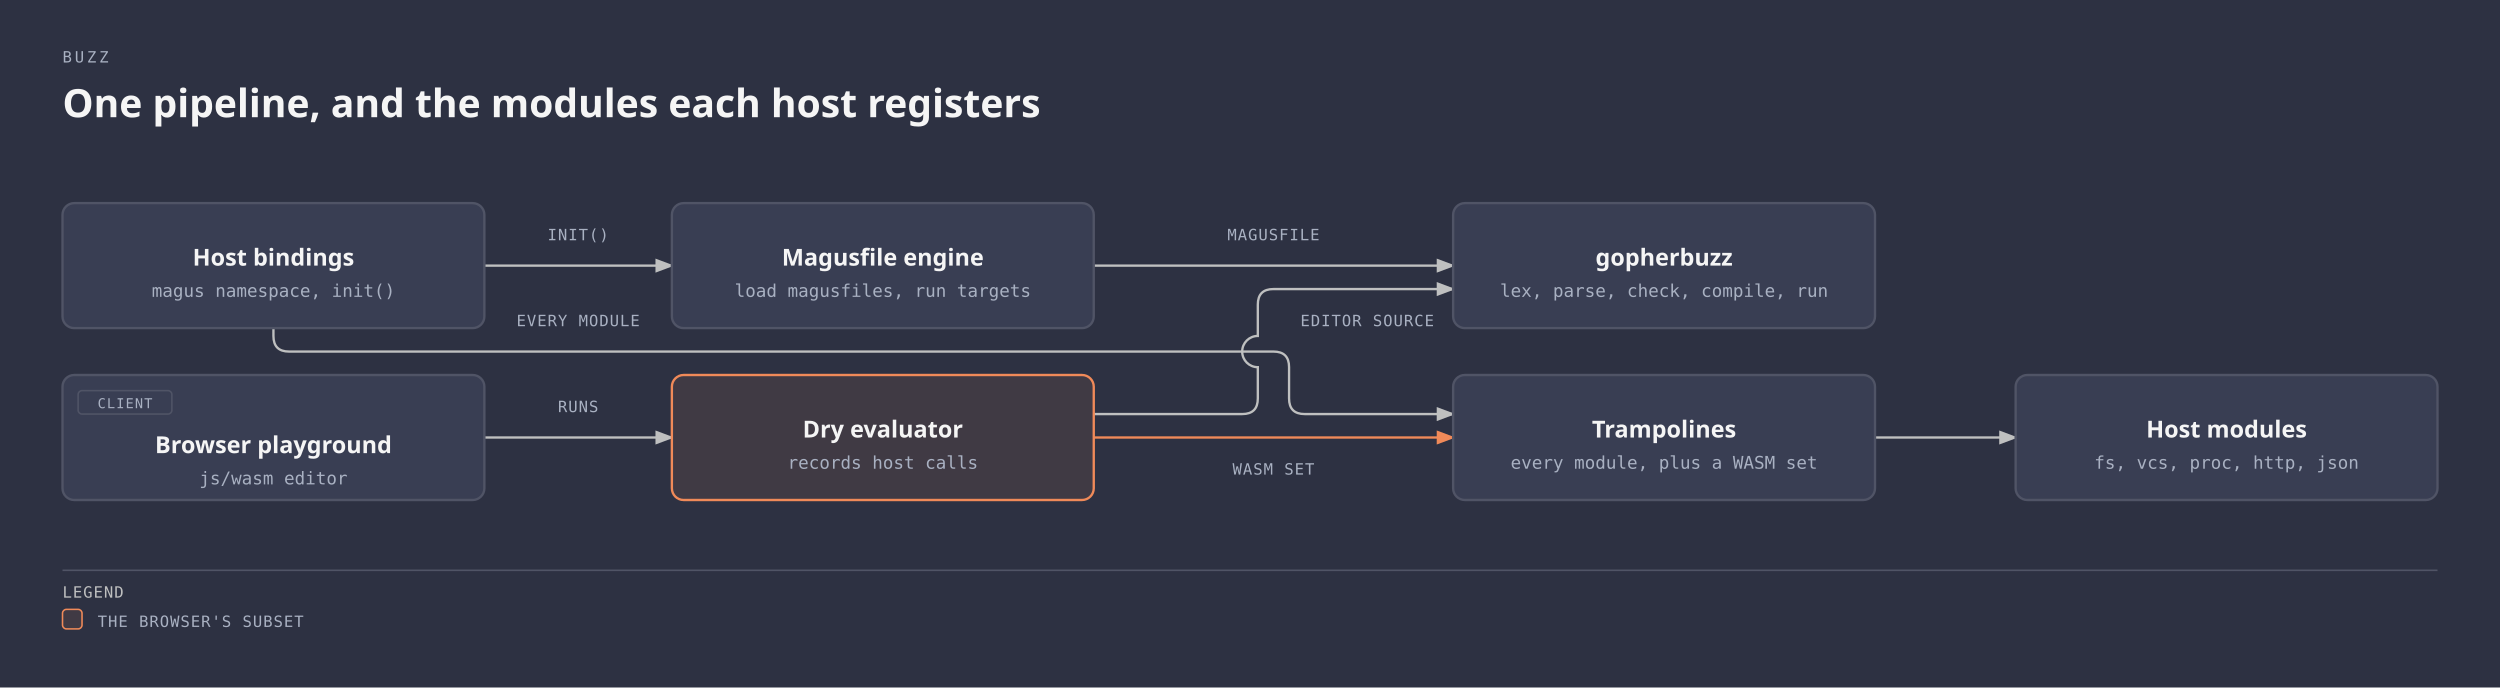
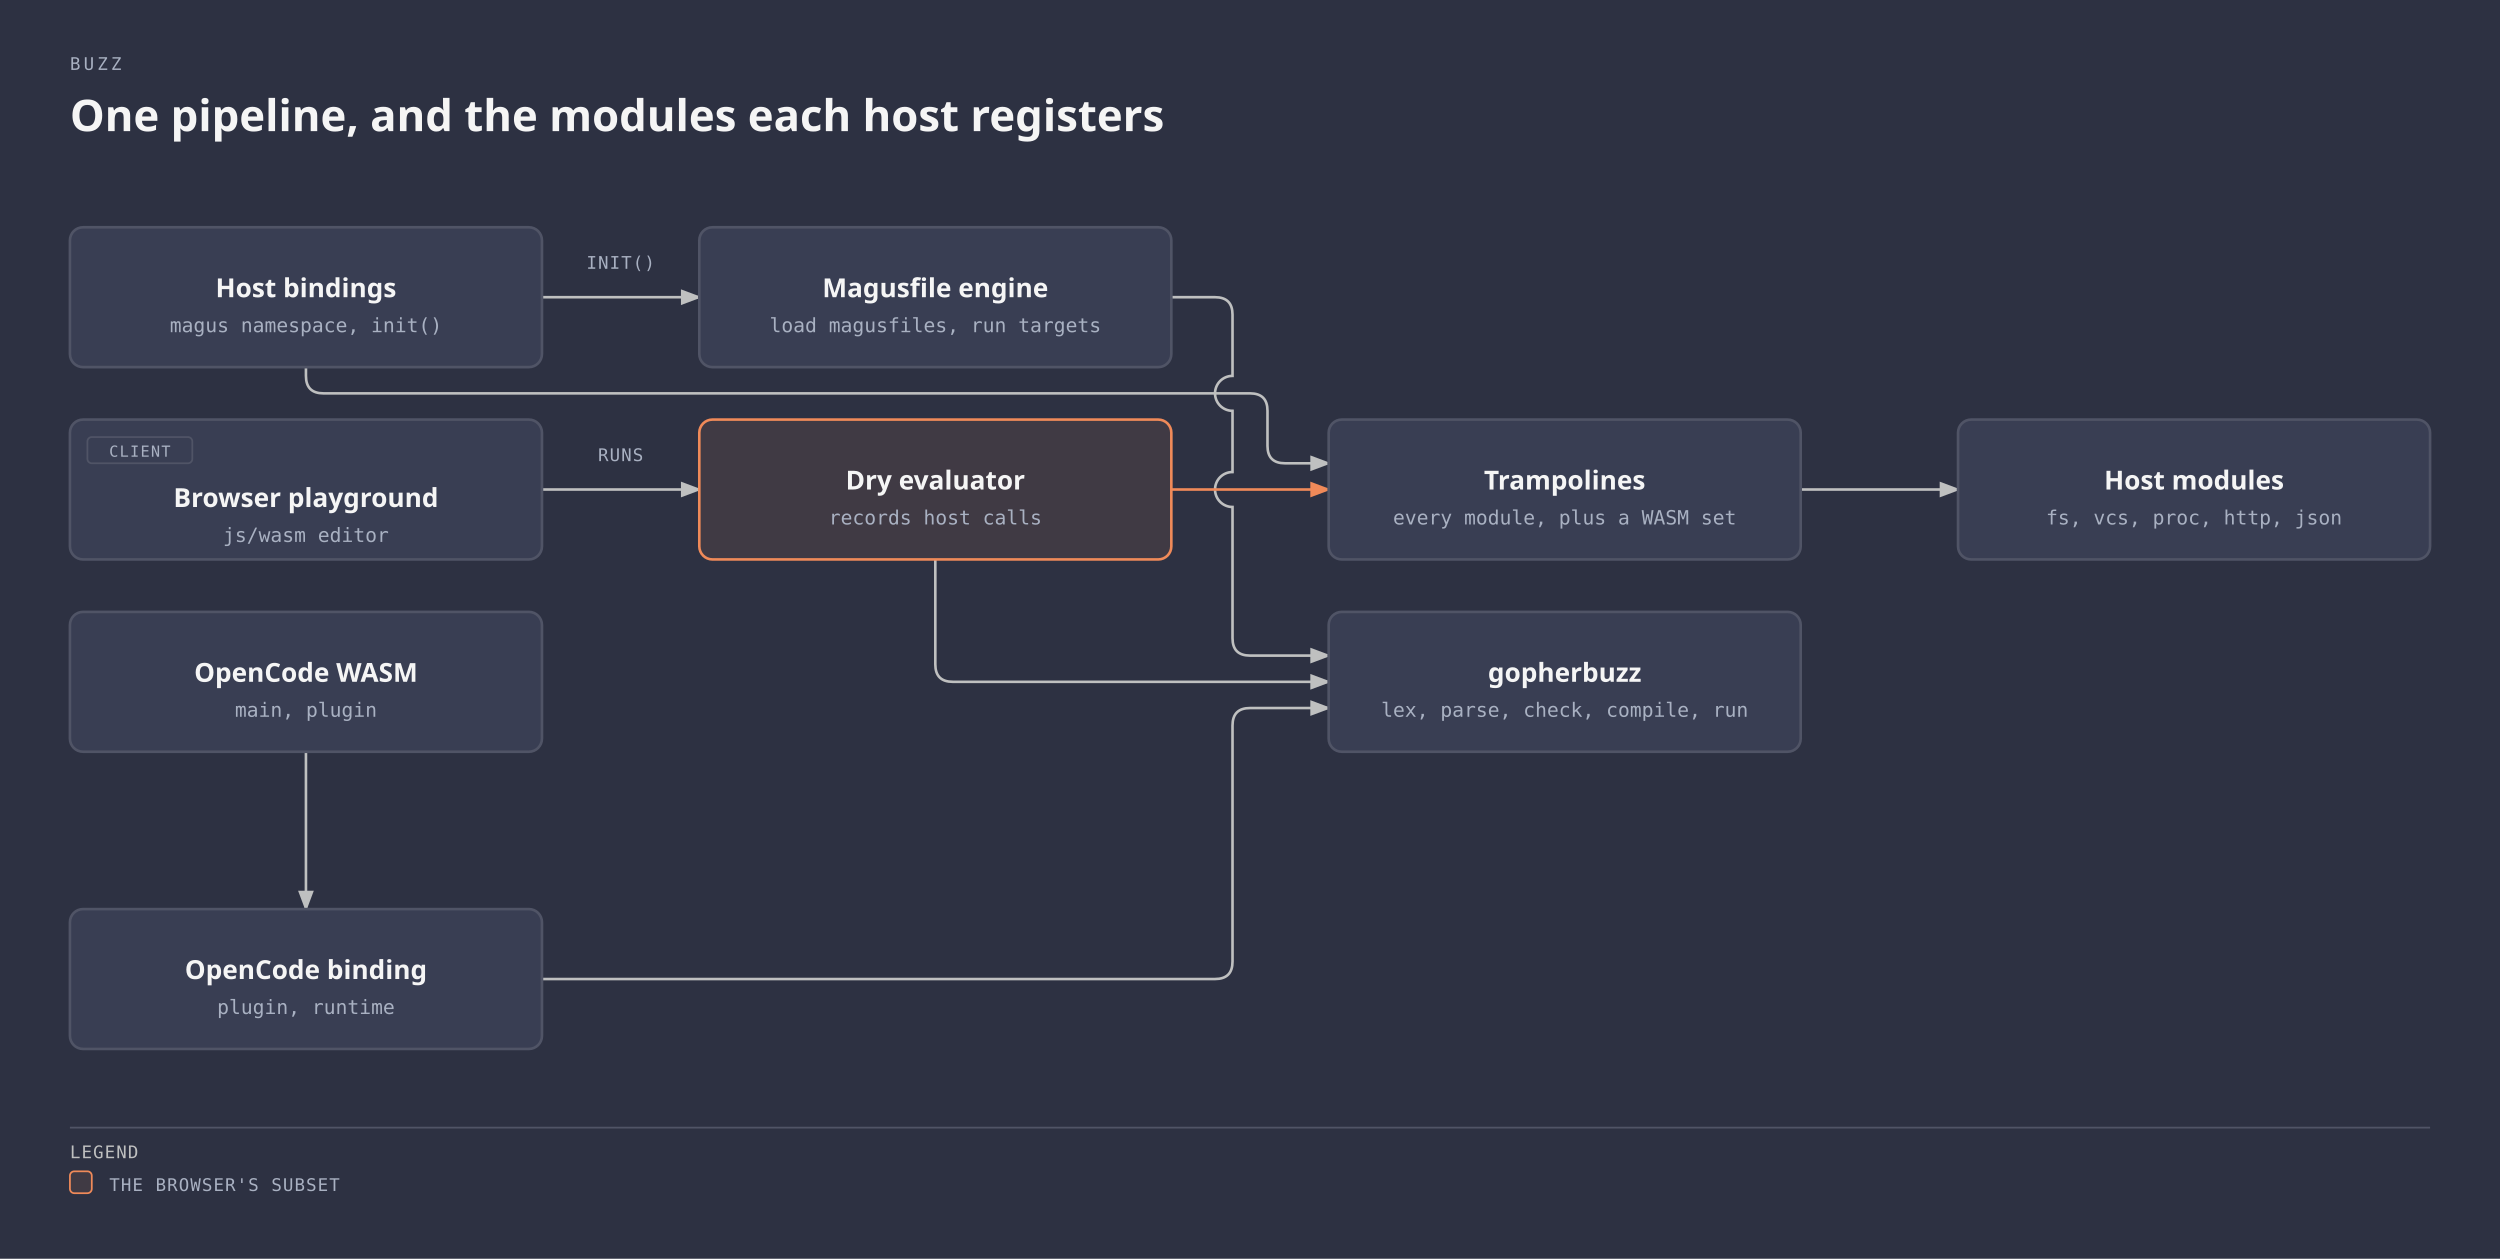
- <svg xmlns="http://www.w3.org/2000/svg" viewBox="0 0 1280 352" width="1280" height="352" role="img" aria-labelledby="buzz-engine-title buzz-engine-desc" class="magus-diagram">
+ <svg xmlns="http://www.w3.org/2000/svg" viewBox="0 0 1144 576" width="1144" height="576" role="img" aria-labelledby="buzz-engine-title buzz-engine-desc" class="magus-diagram">
  <defs>
    <marker id="buzz-engine-arrow-default" markerWidth="8" markerHeight="6" refX="7" refY="3" orient="auto">
      <polygon points="0 0, 8 3, 0 6" fill="#bfc0c0" />
    </marker>
    <marker id="buzz-engine-arrow-accent" markerWidth="8" markerHeight="6" refX="7" refY="3" orient="auto">
      <polygon points="0 0, 8 3, 0 6" fill="#f08a59" />
    </marker>
    <marker id="buzz-engine-arrow-link" markerWidth="8" markerHeight="6" refX="7" refY="3" orient="auto">
      <polygon points="0 0, 8 3, 0 6" fill="#6a95d8" />
    </marker>
  </defs>
  <rect width="100%" height="100%" fill="#2d3142" />
  <text x="32" y="32" fill="#a9b1c2" font-family="monospace" font-size="8" style="font-variant-ligatures:none" letter-spacing="0.18em">BUZZ</text>
  <text x="32" y="60" fill="#f5f5f5" font-family="sans-serif" font-size="20" font-weight="600">One pipeline, and the modules each host registers</text>
  <g transform="translate(0,40)">
-     <path data-edge="internal/interp/bindings-&gt;internal/interp" id="buzz-engine-edge-internal_2finterp_2fbindings-internal_2finterp" d="M 248 96 L 344 96" fill="none" stroke="#bfc0c0" stroke-width="1.2" marker-end="url(#buzz-engine-arrow-default)" />
-     <path data-edge="internal/interp/bindings-&gt;internal/interp/bindings/gen" id="buzz-engine-edge-internal_2finterp_2fbindings-internal_2finterp_2fbindings_2fgen" d="M 140 128 L 140 132 Q 140 140 148 140 L 652 140 Q 660 140 660 148 L 660 164 Q 660 172 668 172 L 744 172" fill="none" stroke="#bfc0c0" stroke-width="1.2" marker-end="url(#buzz-engine-arrow-default)" />
-     <path data-edge="internal/interp-&gt;group:gopherbuzz" id="buzz-engine-edge-internal_2finterp-group_3agopherbuzz" d="M 560 96 L 744 96" fill="none" stroke="#bfc0c0" stroke-width="1.2" marker-end="url(#buzz-engine-arrow-default)" />
-     <path data-edge="internal/interp/bindings/gen-&gt;std" id="buzz-engine-edge-internal_2finterp_2fbindings_2fgen-std" d="M 960 184 L 1032 184" fill="none" stroke="#bfc0c0" stroke-width="1.2" marker-end="url(#buzz-engine-arrow-default)" />
-     <path data-edge="external:Browser playground-&gt;internal/dry" id="buzz-engine-edge-external_3aBrowser_20playground-internal_2fdry" d="M 248 184 L 344 184" fill="none" stroke="#bfc0c0" stroke-width="1.2" marker-end="url(#buzz-engine-arrow-default)" />
-     <path data-edge="internal/dry-&gt;group:gopherbuzz" id="buzz-engine-edge-internal_2fdry-group_3agopherbuzz" d="M 560 172 L 636 172 Q 644 172 644 164 L 644 148 A 8 8 0 0 1 644 132 L 644 116 Q 644 108 652 108 L 744 108" fill="none" stroke="#bfc0c0" stroke-width="1.2" marker-end="url(#buzz-engine-arrow-default)" />
-     <path data-edge="internal/dry-&gt;internal/interp/bindings/gen" id="buzz-engine-edge-internal_2fdry-internal_2finterp_2fbindings_2fgen" d="M 560 184 L 744 184" fill="none" stroke="#f08a59" stroke-width="1.2" marker-end="url(#buzz-engine-arrow-accent)" />
-     <rect x="276" y="74" width="40" height="12" rx="2" fill="#2d3142" />
-     <text x="296" y="83" fill="#a9b1c2" font-family="monospace" font-size="8" style="font-variant-ligatures:none" text-anchor="middle" letter-spacing="0.06em">INIT()</text>
-     <rect x="260" y="118" width="72" height="12" rx="2" fill="#2d3142" />
-     <text x="296" y="127" fill="#a9b1c2" font-family="monospace" font-size="8" style="font-variant-ligatures:none" text-anchor="middle" letter-spacing="0.06em">EVERY MODULE</text>
-     <rect x="624" y="74" width="56" height="12" rx="2" fill="#2d3142" />
-     <text x="652" y="83" fill="#a9b1c2" font-family="monospace" font-size="8" style="font-variant-ligatures:none" text-anchor="middle" letter-spacing="0.06em">MAGUSFILE</text>
-     <rect x="280" y="162" width="32" height="12" rx="2" fill="#2d3142" />
-     <text x="296" y="171" fill="#a9b1c2" font-family="monospace" font-size="8" style="font-variant-ligatures:none" text-anchor="middle" letter-spacing="0.06em">RUNS</text>
-     <rect x="662" y="118" width="76" height="12" rx="2" fill="#2d3142" />
-     <text x="700" y="127" fill="#a9b1c2" font-family="monospace" font-size="8" style="font-variant-ligatures:none" text-anchor="middle" letter-spacing="0.06em">EDITOR SOURCE</text>
-     <rect x="626" y="194" width="52" height="12" rx="2" fill="#2d3142" />
-     <text x="652" y="203" fill="#a9b1c2" font-family="monospace" font-size="8" style="font-variant-ligatures:none" text-anchor="middle" letter-spacing="0.06em">WASM SET</text>
+     <path data-edge="internal/interp/bindings-&gt;internal/interp" id="buzz-engine-edge-internal_2finterp_2fbindings-internal_2finterp" d="M 248 96 L 320 96" fill="none" stroke="#bfc0c0" stroke-width="1.2" marker-end="url(#buzz-engine-arrow-default)" />
+     <path data-edge="internal/interp/bindings-&gt;internal/interp/bindings/gen" id="buzz-engine-edge-internal_2finterp_2fbindings-internal_2finterp_2fbindings_2fgen" d="M 140 128 L 140 132 Q 140 140 148 140 L 572 140 Q 580 140 580 148 L 580 164 Q 580 172 588 172 L 608 172" fill="none" stroke="#bfc0c0" stroke-width="1.2" marker-end="url(#buzz-engine-arrow-default)" />
+     <path data-edge="internal/interp/bindings/opencode-&gt;group:gopherbuzz" id="buzz-engine-edge-internal_2finterp_2fbindings_2fopencode-group_3agopherbuzz" d="M 248 408 L 556 408 Q 564 408 564 400 L 564 292 Q 564 284 572 284 L 608 284" fill="none" stroke="#bfc0c0" stroke-width="1.2" marker-end="url(#buzz-engine-arrow-default)" />
+     <path data-edge="internal/interp/bindings/opencode/wasm-&gt;internal/interp/bindings/opencode" id="buzz-engine-edge-internal_2finterp_2fbindings_2fopencode_2fwasm-internal_2finterp_2fbindings_2fopencode" d="M 140 304 L 140 376" fill="none" stroke="#bfc0c0" stroke-width="1.2" marker-end="url(#buzz-engine-arrow-default)" />
+     <path data-edge="internal/interp-&gt;group:gopherbuzz" id="buzz-engine-edge-internal_2finterp-group_3agopherbuzz" d="M 536 96 L 556 96 Q 564 96 564 104 L 564 132 A 8 8 0 0 0 564 148 L 564 176 A 8 8 0 0 0 564 192 L 564 252 Q 564 260 572 260 L 608 260" fill="none" stroke="#bfc0c0" stroke-width="1.2" marker-end="url(#buzz-engine-arrow-default)" />
+     <path data-edge="internal/interp/bindings/gen-&gt;std" id="buzz-engine-edge-internal_2finterp_2fbindings_2fgen-std" d="M 824 184 L 896 184" fill="none" stroke="#bfc0c0" stroke-width="1.2" marker-end="url(#buzz-engine-arrow-default)" />
+     <path data-edge="external:Browser playground-&gt;internal/dry" id="buzz-engine-edge-external_3aBrowser_20playground-internal_2fdry" d="M 248 184 L 320 184" fill="none" stroke="#bfc0c0" stroke-width="1.2" marker-end="url(#buzz-engine-arrow-default)" />
+     <path data-edge="internal/dry-&gt;group:gopherbuzz" id="buzz-engine-edge-internal_2fdry-group_3agopherbuzz" d="M 428 216 L 428 264 Q 428 272 436 272 L 608 272" fill="none" stroke="#bfc0c0" stroke-width="1.2" marker-end="url(#buzz-engine-arrow-default)" />
+     <path data-edge="internal/dry-&gt;internal/interp/bindings/gen" id="buzz-engine-edge-internal_2fdry-internal_2finterp_2fbindings_2fgen" d="M 536 184 L 608 184" fill="none" stroke="#f08a59" stroke-width="1.2" marker-end="url(#buzz-engine-arrow-accent)" />
+     <rect x="264" y="74" width="40" height="12" rx="2" fill="#2d3142" />
+     <text x="284" y="83" fill="#a9b1c2" font-family="monospace" font-size="8" style="font-variant-ligatures:none" text-anchor="middle" letter-spacing="0.06em">INIT()</text>
+     <rect x="268" y="162" width="32" height="12" rx="2" fill="#2d3142" />
+     <text x="284" y="171" fill="#a9b1c2" font-family="monospace" font-size="8" style="font-variant-ligatures:none" text-anchor="middle" letter-spacing="0.06em">RUNS</text>
    <g data-node="internal/interp/bindings" data-anchor="internal/interp/bindings">
      <rect x="32" y="64" width="216" height="64" rx="6" fill="#2d3142" />
      <rect x="32" y="64" width="216" height="64" rx="6" fill="#393e53" stroke="#505466" stroke-width="1.2" />
      <text x="140" y="96" fill="#f5f5f5" font-family="sans-serif" font-size="12" font-weight="600" text-anchor="middle">Host bindings</text>
      <text x="140" y="112" fill="#a9b1c2" font-family="monospace" font-size="9" style="font-variant-ligatures:none" text-anchor="middle">magus namespace, init()</text>
    </g>
+     <g data-node="internal/interp/bindings/opencode" data-anchor="internal/interp/bindings/opencode">
+       <rect x="32" y="376" width="216" height="64" rx="6" fill="#2d3142" />
+       <rect x="32" y="376" width="216" height="64" rx="6" fill="#393e53" stroke="#505466" stroke-width="1.2" />
+       <text x="140" y="408" fill="#f5f5f5" font-family="sans-serif" font-size="12" font-weight="600" text-anchor="middle">OpenCode binding</text>
+       <text x="140" y="424" fill="#a9b1c2" font-family="monospace" font-size="9" style="font-variant-ligatures:none" text-anchor="middle">plugin, runtime</text>
+     </g>
+     <g data-node="internal/interp/bindings/opencode/wasm" data-anchor="internal/interp/bindings/opencode/wasm">
+       <rect x="32" y="240" width="216" height="64" rx="6" fill="#2d3142" />
+       <rect x="32" y="240" width="216" height="64" rx="6" fill="#393e53" stroke="#505466" stroke-width="1.2" />
+       <text x="140" y="272" fill="#f5f5f5" font-family="sans-serif" font-size="12" font-weight="600" text-anchor="middle">OpenCode WASM</text>
+       <text x="140" y="288" fill="#a9b1c2" font-family="monospace" font-size="9" style="font-variant-ligatures:none" text-anchor="middle">main, plugin</text>
+     </g>
    <g data-node="internal/interp" data-anchor="internal/interp">
-       <rect x="344" y="64" width="216" height="64" rx="6" fill="#2d3142" />
-       <rect x="344" y="64" width="216" height="64" rx="6" fill="#393e53" stroke="#505466" stroke-width="1.2" />
-       <text x="452" y="96" fill="#f5f5f5" font-family="sans-serif" font-size="12" font-weight="600" text-anchor="middle">Magusfile engine</text>
-       <text x="452" y="112" fill="#a9b1c2" font-family="monospace" font-size="9" style="font-variant-ligatures:none" text-anchor="middle">load magusfiles, run targets</text>
+       <rect x="320" y="64" width="216" height="64" rx="6" fill="#2d3142" />
+       <rect x="320" y="64" width="216" height="64" rx="6" fill="#393e53" stroke="#505466" stroke-width="1.2" />
+       <text x="428" y="96" fill="#f5f5f5" font-family="sans-serif" font-size="12" font-weight="600" text-anchor="middle">Magusfile engine</text>
+       <text x="428" y="112" fill="#a9b1c2" font-family="monospace" font-size="9" style="font-variant-ligatures:none" text-anchor="middle">load magusfiles, run targets</text>
    </g>
    <g data-node="group:gopherbuzz">
-       <rect x="744" y="64" width="216" height="64" rx="6" fill="#2d3142" />
-       <rect x="744" y="64" width="216" height="64" rx="6" fill="#393e53" stroke="#505466" stroke-width="1.2" />
-       <text x="852" y="96" fill="#f5f5f5" font-family="sans-serif" font-size="12" font-weight="600" text-anchor="middle">gopherbuzz</text>
-       <text x="852" y="112" fill="#a9b1c2" font-family="monospace" font-size="9" style="font-variant-ligatures:none" text-anchor="middle">lex, parse, check, compile, run</text>
+       <rect x="608" y="240" width="216" height="64" rx="6" fill="#2d3142" />
+       <rect x="608" y="240" width="216" height="64" rx="6" fill="#393e53" stroke="#505466" stroke-width="1.2" />
+       <text x="716" y="272" fill="#f5f5f5" font-family="sans-serif" font-size="12" font-weight="600" text-anchor="middle">gopherbuzz</text>
+       <text x="716" y="288" fill="#a9b1c2" font-family="monospace" font-size="9" style="font-variant-ligatures:none" text-anchor="middle">lex, parse, check, compile, run</text>
    </g>
    <g data-node="internal/interp/bindings/gen" data-anchor="internal/interp/bindings/gen">
-       <rect x="744" y="152" width="216" height="64" rx="6" fill="#2d3142" />
-       <rect x="744" y="152" width="216" height="64" rx="6" fill="#393e53" stroke="#505466" stroke-width="1.2" />
-       <text x="852" y="184" fill="#f5f5f5" font-family="sans-serif" font-size="12" font-weight="600" text-anchor="middle">Trampolines</text>
-       <text x="852" y="200" fill="#a9b1c2" font-family="monospace" font-size="9" style="font-variant-ligatures:none" text-anchor="middle">every module, plus a WASM set</text>
+       <rect x="608" y="152" width="216" height="64" rx="6" fill="#2d3142" />
+       <rect x="608" y="152" width="216" height="64" rx="6" fill="#393e53" stroke="#505466" stroke-width="1.2" />
+       <text x="716" y="184" fill="#f5f5f5" font-family="sans-serif" font-size="12" font-weight="600" text-anchor="middle">Trampolines</text>
+       <text x="716" y="200" fill="#a9b1c2" font-family="monospace" font-size="9" style="font-variant-ligatures:none" text-anchor="middle">every module, plus a WASM set</text>
    </g>
    <g data-node="std" data-anchor="std">
-       <rect x="1032" y="152" width="216" height="64" rx="6" fill="#2d3142" />
-       <rect x="1032" y="152" width="216" height="64" rx="6" fill="#393e53" stroke="#505466" stroke-width="1.2" />
-       <text x="1140" y="184" fill="#f5f5f5" font-family="sans-serif" font-size="12" font-weight="600" text-anchor="middle">Host modules</text>
-       <text x="1140" y="200" fill="#a9b1c2" font-family="monospace" font-size="9" style="font-variant-ligatures:none" text-anchor="middle">fs, vcs, proc, http, json</text>
+       <rect x="896" y="152" width="216" height="64" rx="6" fill="#2d3142" />
+       <rect x="896" y="152" width="216" height="64" rx="6" fill="#393e53" stroke="#505466" stroke-width="1.2" />
+       <text x="1004" y="184" fill="#f5f5f5" font-family="sans-serif" font-size="12" font-weight="600" text-anchor="middle">Host modules</text>
+       <text x="1004" y="200" fill="#a9b1c2" font-family="monospace" font-size="9" style="font-variant-ligatures:none" text-anchor="middle">fs, vcs, proc, http, json</text>
    </g>
    <g data-node="external:Browser playground">
      <rect x="32" y="152" width="216" height="64" rx="6" fill="#2d3142" />
      <rect x="32" y="152" width="216" height="64" rx="6" fill="#393e53" stroke="#505466" stroke-width="1.2" />
      <rect x="40" y="160" width="48" height="12" rx="2" fill="none" stroke="#505466" stroke-width="0.8" />
      <text x="64" y="169" fill="#a9b1c2" font-family="monospace" font-size="7" style="font-variant-ligatures:none" text-anchor="middle" letter-spacing="0.08em">CLIENT</text>
      <text x="140" y="192" fill="#f5f5f5" font-family="sans-serif" font-size="12" font-weight="600" text-anchor="middle">Browser playground</text>
      <text x="140" y="208" fill="#a9b1c2" font-family="monospace" font-size="9" style="font-variant-ligatures:none" text-anchor="middle">js/wasm editor</text>
    </g>
    <g data-node="internal/dry" data-anchor="internal/dry">
-       <rect x="344" y="152" width="216" height="64" rx="6" fill="#2d3142" />
-       <rect x="344" y="152" width="216" height="64" rx="6" fill="#403a44" stroke="#f08a59" stroke-width="1.2" />
-       <text x="452" y="184" fill="#f5f5f5" font-family="sans-serif" font-size="12" font-weight="600" text-anchor="middle">Dry evaluator</text>
-       <text x="452" y="200" fill="#a9b1c2" font-family="monospace" font-size="9" style="font-variant-ligatures:none" text-anchor="middle">records host calls</text>
+       <rect x="320" y="152" width="216" height="64" rx="6" fill="#2d3142" />
+       <rect x="320" y="152" width="216" height="64" rx="6" fill="#403a44" stroke="#f08a59" stroke-width="1.2" />
+       <text x="428" y="184" fill="#f5f5f5" font-family="sans-serif" font-size="12" font-weight="600" text-anchor="middle">Dry evaluator</text>
+       <text x="428" y="200" fill="#a9b1c2" font-family="monospace" font-size="9" style="font-variant-ligatures:none" text-anchor="middle">records host calls</text>
    </g>
-     <line x1="32" y1="252" x2="1248" y2="252" stroke="#505466" stroke-width="0.8" />
-     <text x="32" y="266" fill="#bfc0c0" font-family="monospace" font-size="8" style="font-variant-ligatures:none" letter-spacing="0.06em">LEGEND</text>
-     <rect x="32" y="272" width="10" height="10" rx="2" fill="#403a44" stroke="#f08a59" stroke-width="0.8" />
-     <text x="50" y="281" fill="#a9b1c2" font-family="monospace" font-size="8" style="font-variant-ligatures:none" letter-spacing="0.06em">THE BROWSER'S SUBSET</text>
+     <line x1="32" y1="476" x2="1112" y2="476" stroke="#505466" stroke-width="0.8" />
+     <text x="32" y="490" fill="#bfc0c0" font-family="monospace" font-size="8" style="font-variant-ligatures:none" letter-spacing="0.06em">LEGEND</text>
+     <rect x="32" y="496" width="10" height="10" rx="2" fill="#403a44" stroke="#f08a59" stroke-width="0.8" />
+     <text x="50" y="505" fill="#a9b1c2" font-family="monospace" font-size="8" style="font-variant-ligatures:none" letter-spacing="0.06em">THE BROWSER'S SUBSET</text>
  </g>
</svg>
